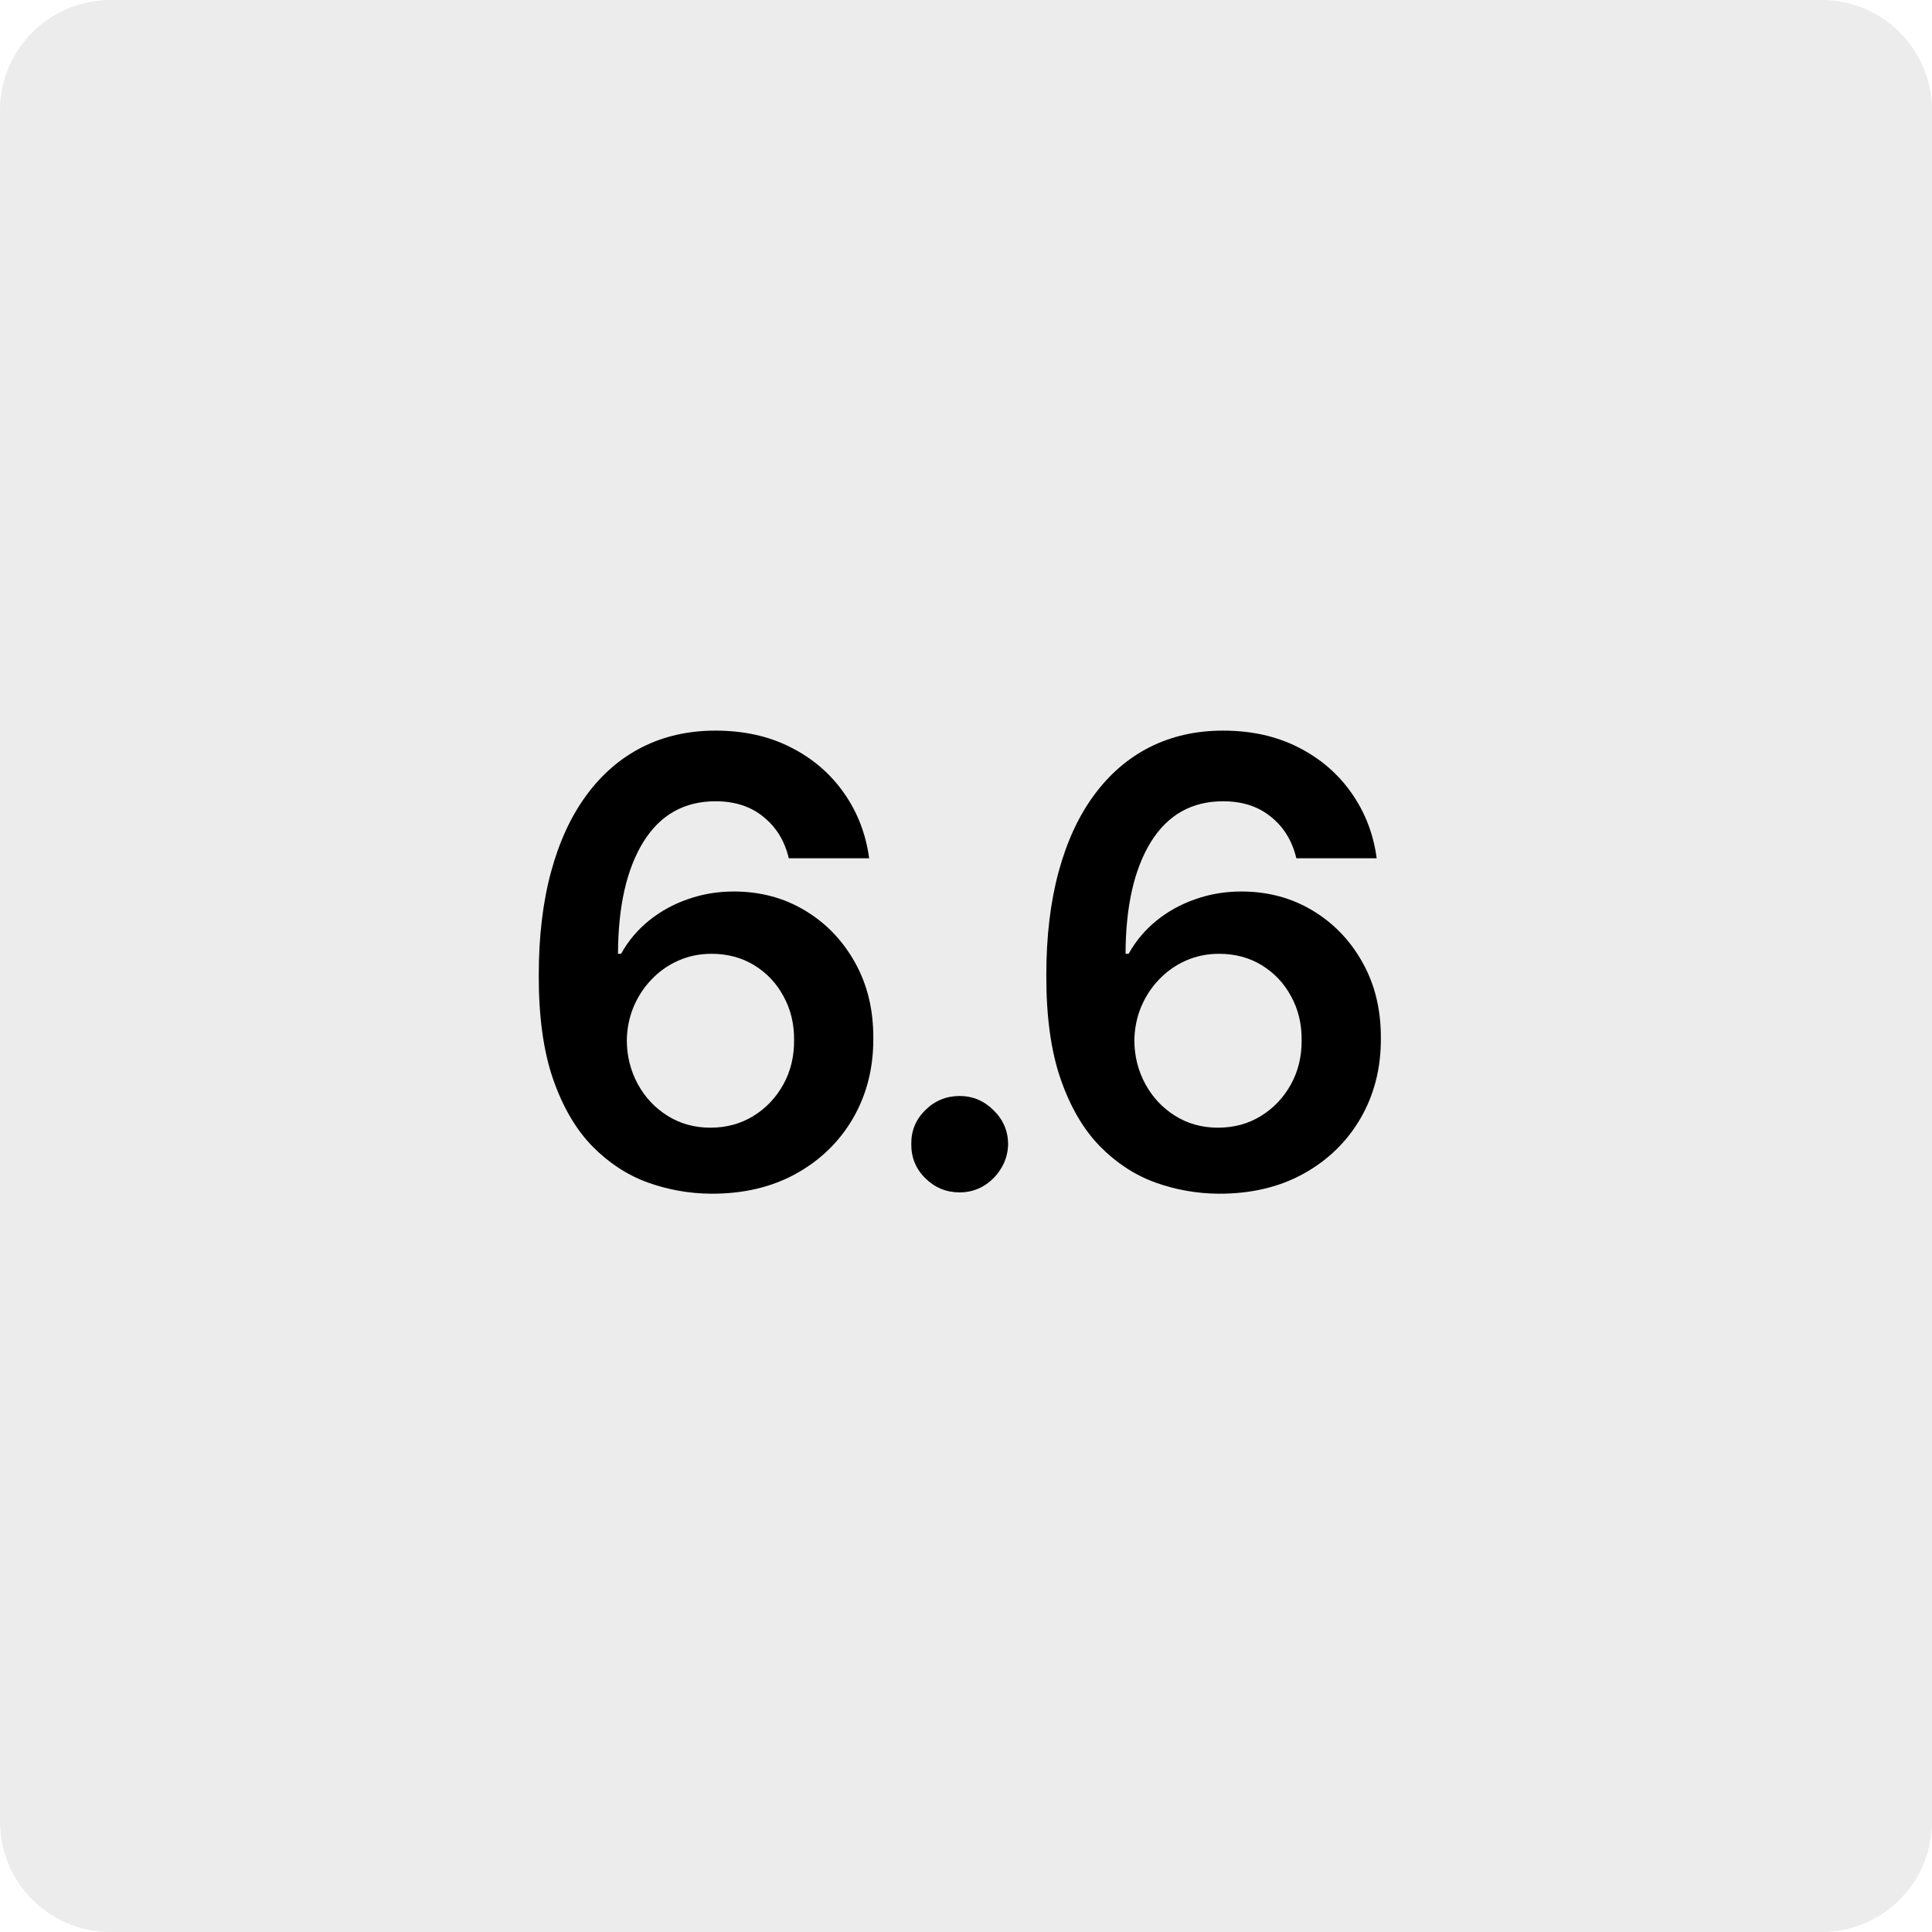
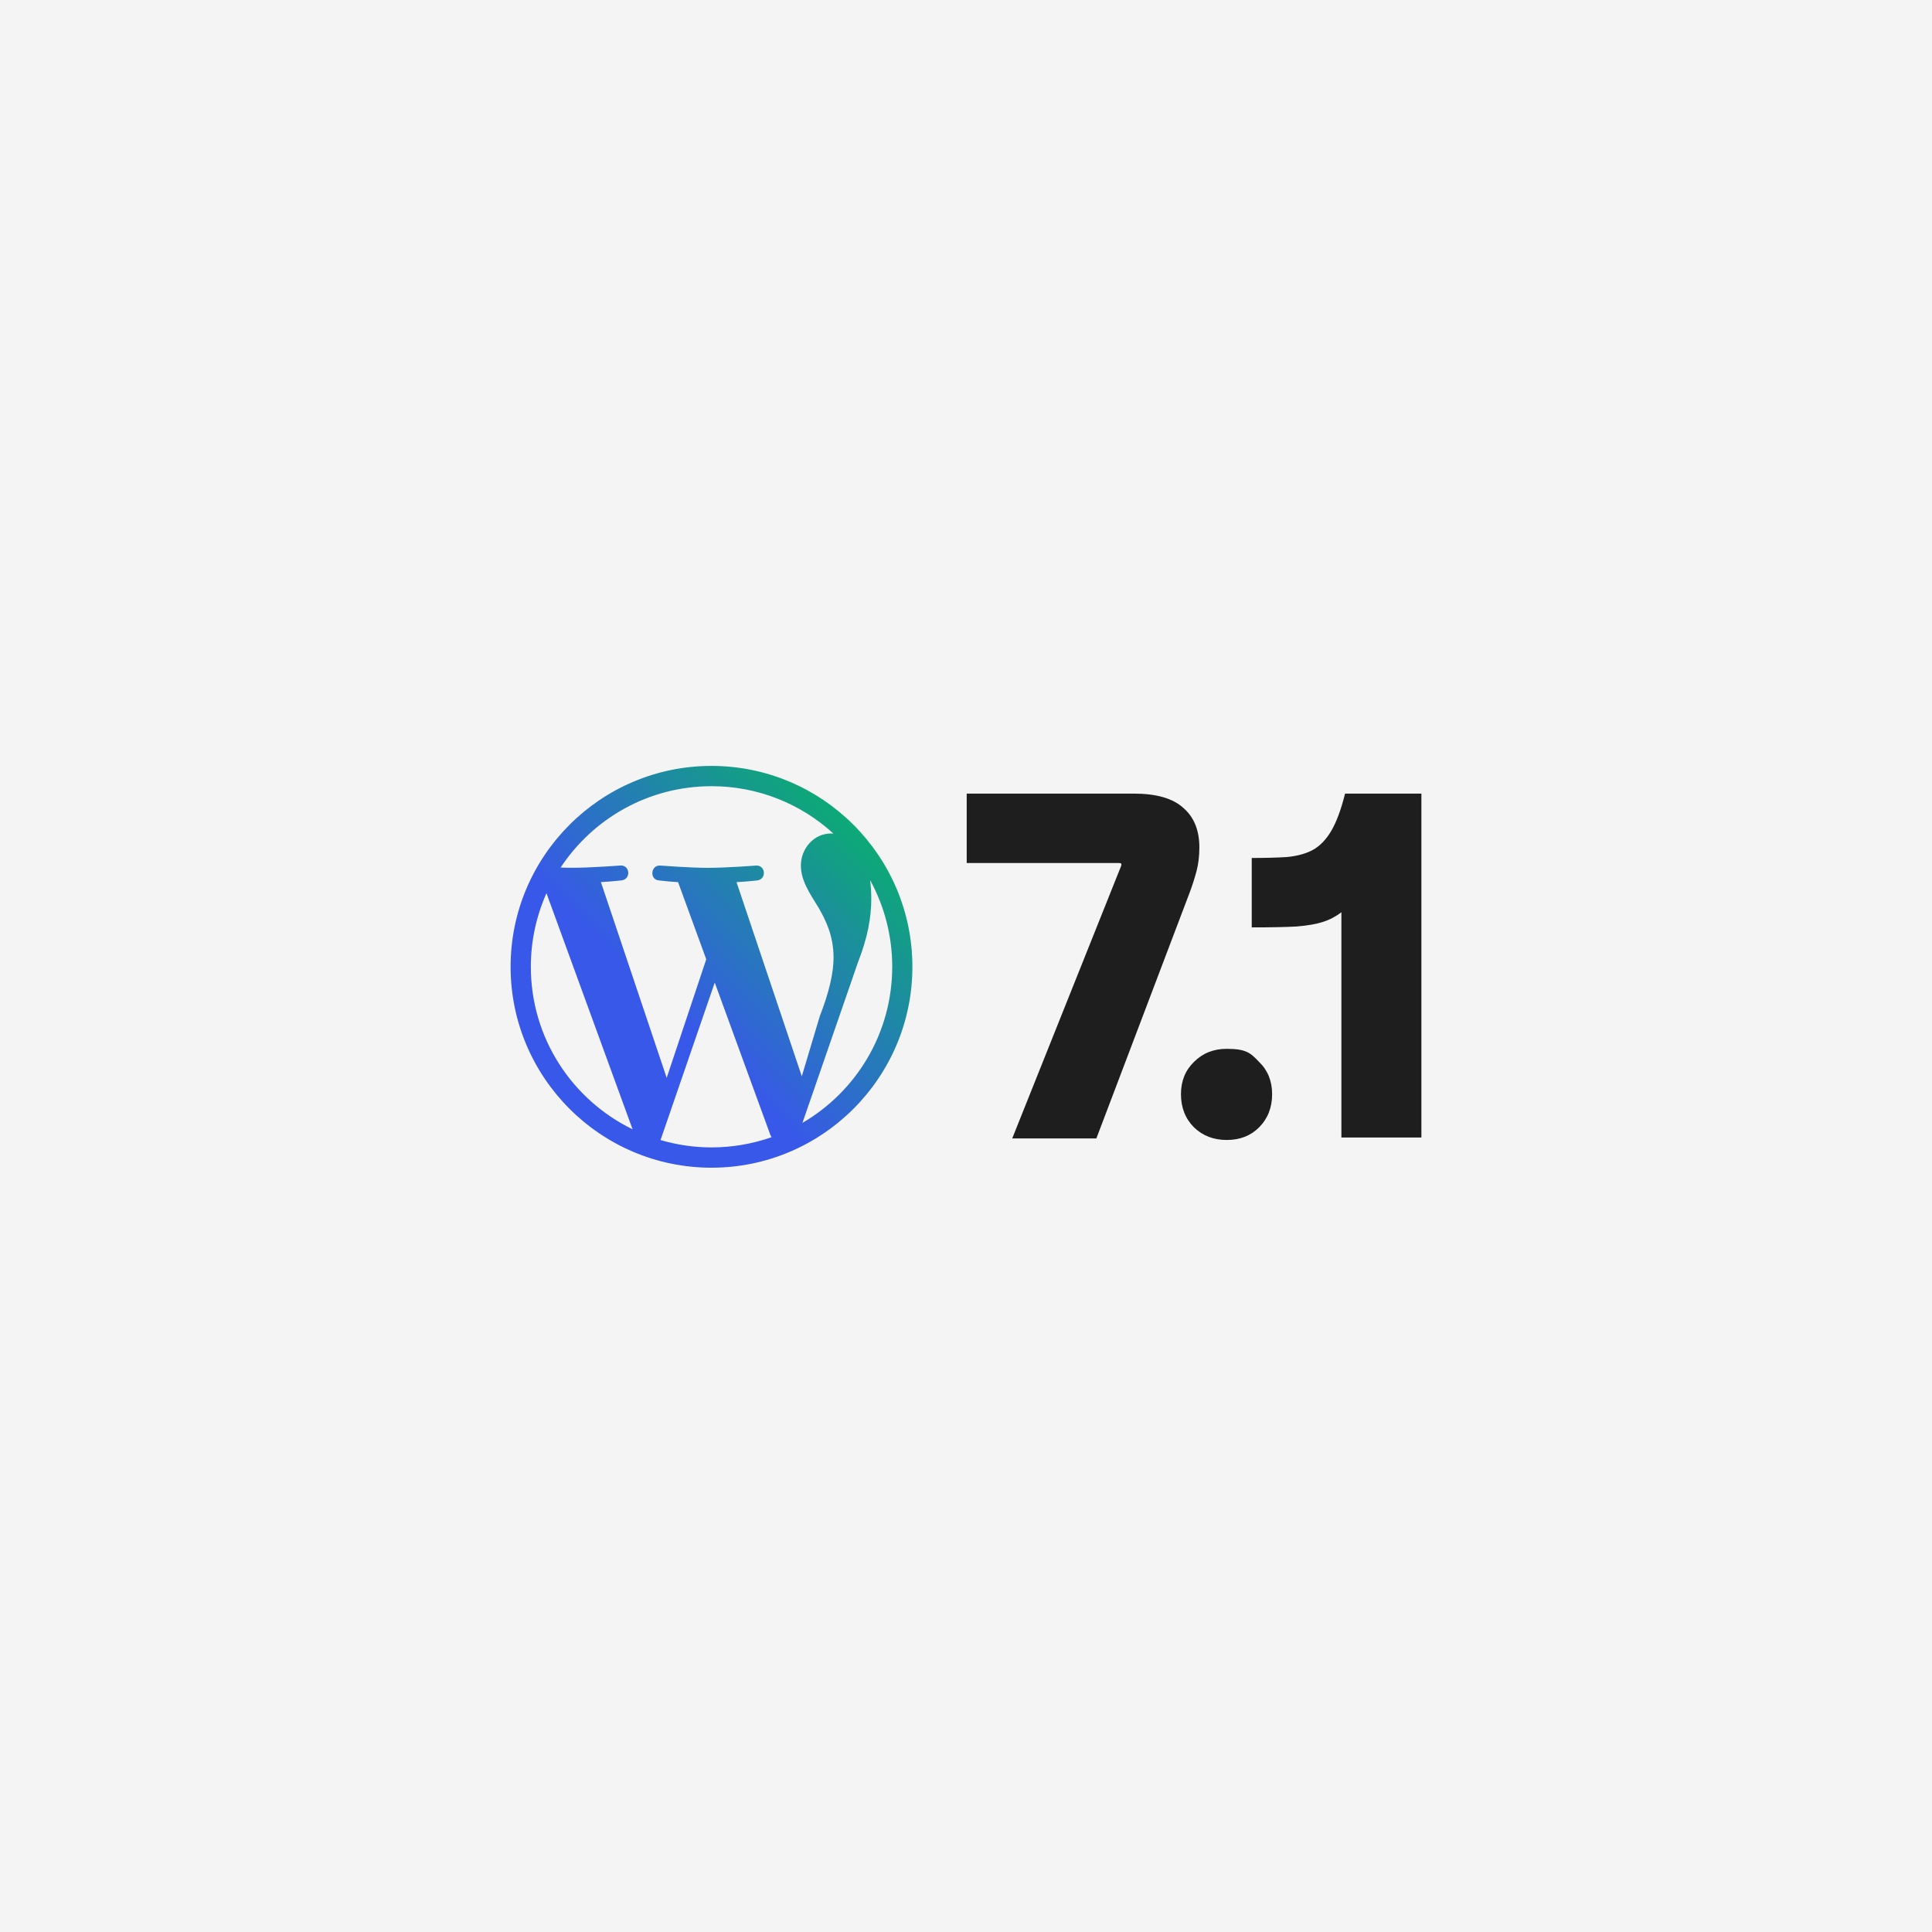
- <svg xmlns="http://www.w3.org/2000/svg" width="280" height="280" viewBox="0 0 280 280" fill="none">
-   <path d="M0 16C0 7.163 7.163 0 16 0H264C272.837 0 280 7.163 280 16V264C280 272.837 272.837 280 264 280H16C7.163 280 0 272.837 0 264V16Z" fill="#ECECEC" />
-   <path d="M103.026 173C99.9 172.979 96.849 172.437 93.871 171.374C90.894 170.289 88.215 168.535 85.833 166.11C83.451 163.665 81.559 160.422 80.155 156.381C78.752 152.32 78.061 147.291 78.082 141.294C78.082 135.701 78.677 130.714 79.868 126.334C81.059 121.953 82.771 118.253 85.004 115.233C87.237 112.192 89.927 109.874 93.074 108.279C96.243 106.684 99.783 105.887 103.696 105.887C107.8 105.887 111.437 106.695 114.605 108.311C117.795 109.927 120.368 112.139 122.325 114.946C124.281 117.732 125.493 120.879 125.961 124.388H114.318C113.723 121.878 112.5 119.879 110.65 118.391C108.821 116.881 106.503 116.126 103.696 116.126C99.167 116.126 95.679 118.093 93.234 122.027C90.809 125.961 89.587 131.363 89.565 138.231H90.012C91.054 136.36 92.404 134.755 94.063 133.415C95.722 132.075 97.593 131.044 99.677 130.321C101.782 129.576 104.004 129.204 106.344 129.204C110.171 129.204 113.606 130.119 116.647 131.948C119.709 133.776 122.133 136.296 123.919 139.507C125.706 142.697 126.588 146.355 126.567 150.48C126.588 154.776 125.61 158.636 123.632 162.059C121.655 165.462 118.901 168.141 115.371 170.098C111.841 172.054 107.726 173.022 103.026 173ZM102.962 163.431C105.28 163.431 107.354 162.867 109.183 161.74C111.011 160.613 112.457 159.093 113.521 157.179C114.584 155.265 115.105 153.117 115.084 150.735C115.105 148.396 114.595 146.28 113.553 144.388C112.532 142.495 111.118 140.996 109.31 139.89C107.503 138.784 105.44 138.231 103.122 138.231C101.399 138.231 99.794 138.561 98.305 139.22C96.817 139.88 95.52 140.794 94.414 141.964C93.308 143.112 92.436 144.452 91.798 145.983C91.181 147.493 90.862 149.109 90.841 150.831C90.862 153.107 91.394 155.201 92.436 157.115C93.478 159.029 94.913 160.56 96.742 161.708C98.571 162.857 100.644 163.431 102.962 163.431ZM139.088 172.809C137.152 172.809 135.494 172.128 134.111 170.767C132.729 169.406 132.049 167.748 132.07 165.791C132.049 163.877 132.729 162.24 134.111 160.879C135.494 159.518 137.152 158.838 139.088 158.838C140.959 158.838 142.586 159.518 143.968 160.879C145.371 162.24 146.084 163.877 146.105 165.791C146.084 167.089 145.744 168.269 145.084 169.332C144.446 170.395 143.596 171.246 142.533 171.884C141.491 172.501 140.342 172.809 139.088 172.809ZM176.584 173C173.458 172.979 170.407 172.437 167.43 171.374C164.452 170.289 161.773 168.535 159.391 166.11C157.01 163.665 155.117 160.422 153.713 156.381C152.31 152.32 151.619 147.291 151.64 141.294C151.64 135.701 152.236 130.714 153.426 126.334C154.617 121.953 156.329 118.253 158.562 115.233C160.795 112.192 163.485 109.874 166.632 108.279C169.801 106.684 173.341 105.887 177.254 105.887C181.358 105.887 184.995 106.695 188.163 108.311C191.353 109.927 193.926 112.139 195.883 114.946C197.839 117.732 199.051 120.879 199.519 124.388H187.876C187.281 121.878 186.058 119.879 184.208 118.391C182.379 116.881 180.061 116.126 177.254 116.126C172.725 116.126 169.237 118.093 166.792 122.027C164.367 125.961 163.145 131.363 163.123 138.231H163.57C164.612 136.36 165.962 134.755 167.621 133.415C169.28 132.075 171.151 131.044 173.235 130.321C175.34 129.576 177.563 129.204 179.902 129.204C183.73 129.204 187.164 130.119 190.205 131.948C193.267 133.776 195.691 136.296 197.478 139.507C199.264 142.697 200.146 146.355 200.125 150.48C200.146 154.776 199.168 158.636 197.19 162.059C195.213 165.462 192.459 168.141 188.929 170.098C185.399 172.054 181.284 173.022 176.584 173ZM176.521 163.431C178.838 163.431 180.912 162.867 182.741 161.74C184.569 160.613 186.016 159.093 187.079 157.179C188.142 155.265 188.663 153.117 188.642 150.735C188.663 148.396 188.153 146.28 187.111 144.388C186.09 142.495 184.676 140.996 182.868 139.89C181.061 138.784 178.998 138.231 176.68 138.231C174.958 138.231 173.352 138.561 171.863 139.22C170.375 139.88 169.078 140.794 167.972 141.964C166.866 143.112 165.994 144.452 165.356 145.983C164.74 147.493 164.421 149.109 164.399 150.831C164.421 153.107 164.952 155.201 165.994 157.115C167.036 159.029 168.472 160.56 170.3 161.708C172.129 162.857 174.203 163.431 176.521 163.431Z" fill="black" />
+ <svg xmlns="http://www.w3.org/2000/svg" width="280" height="280" fill="none">
+   <linearGradient id="c" x1="132.23" x2="73.999" y1="111.81" y2="170.04" gradientUnits="userSpaceOnUse">
+     <stop offset="0" stop-color="#00c253" />
+     <stop offset=".6" stop-color="#3858e9" />
+   </linearGradient>
+   <clipPath id="a">
+     <path d="M0 0h280v280H0z" />
+   </clipPath>
+   <g clip-path="url(#a)">
+     <path fill="#f4f4f4" d="M0 0h280v280H0z" />
+     <path fill="url(#c)" d="M74 140.117c0 16.053 13.062 29.115 29.115 29.115s29.116-13.062 29.116-29.115c0-16.054-13.054-29.116-29.116-29.116S74 124.063 74 140.117m17.689 23.555c-8.741-4.247-14.756-13.195-14.756-23.564 0-3.792.818-7.394 2.264-10.658l12.484 34.222zm11.435 2.619c-2.57 0-5.048-.38-7.395-1.066l7.857-22.82 8.047 22.043c.05.132.116.248.19.364a26.4 26.4 0 0 1-8.691 1.479zm21.159-26.67c1.487-3.735 1.991-6.717 1.991-9.378 0-.958-.066-1.859-.174-2.693a26.07 26.07 0 0 1 3.206 12.558c0 9.659-5.23 18.086-13.013 22.63l7.998-23.117zm-3.487-18.805c-.116-.008-.223-.024-.33-.024-2.578 0-4.396 2.239-4.396 4.643 0 2.156 1.239 3.982 2.578 6.138.991 1.744 2.156 3.983 2.156 7.222 0 2.247-.661 5.064-1.991 8.468l-2.611 8.725-9.46-28.141c1.578-.082 2.991-.248 2.991-.248 1.405-.165 1.239-2.239-.165-2.156 0 0-4.238.331-6.981.331-2.578 0-6.9-.331-6.9-.331-1.412-.083-1.577 2.074-.164 2.156 0 0 1.338.166 2.75.248l4.082 11.179-5.734 17.185-9.534-28.372c1.586-.083 2.99-.248 2.99-.248 1.405-.165 1.24-2.239-.164-2.156 0 0-4.239.33-6.982.33-.487 0-1.074-.008-1.685-.033 4.693-7.097 12.732-11.79 21.878-11.79a26.04 26.04 0 0 1 17.672 6.882z" />
+     <g fill="#1e1e1e">
+       <path d="M194.405 164.858v-32.652a8.5 8.5 0 0 1-2.665 1.4q-1.4.466-3.799.666-2.331.133-6.53.133v-10.062q2.933 0 5.064-.133 2.199-.2 3.732-1 1.6-.866 2.732-2.798 1.133-1.933 1.999-5.398H206v49.844zM177.792 165.213q-2.863 0-4.751-1.829-1.887-1.897-1.887-4.81 0-2.845 1.887-4.674 1.888-1.897 4.751-1.897c2.863 0 3.471.632 4.685 1.897q1.888 1.828 1.888 4.674 0 2.913-1.888 4.81-1.821 1.829-4.685 1.829M146.699 164.991l15.793-39.515q.133-.4-.266-.4h-22.123v-10.062h24.188q4.932 0 7.197 2.066 2.332 2 2.332 5.731 0 1.865-.4 3.398a32 32 0 0 1-.999 3.132l-13.527 35.65z" />
+     </g>
+   </g>
</svg>
